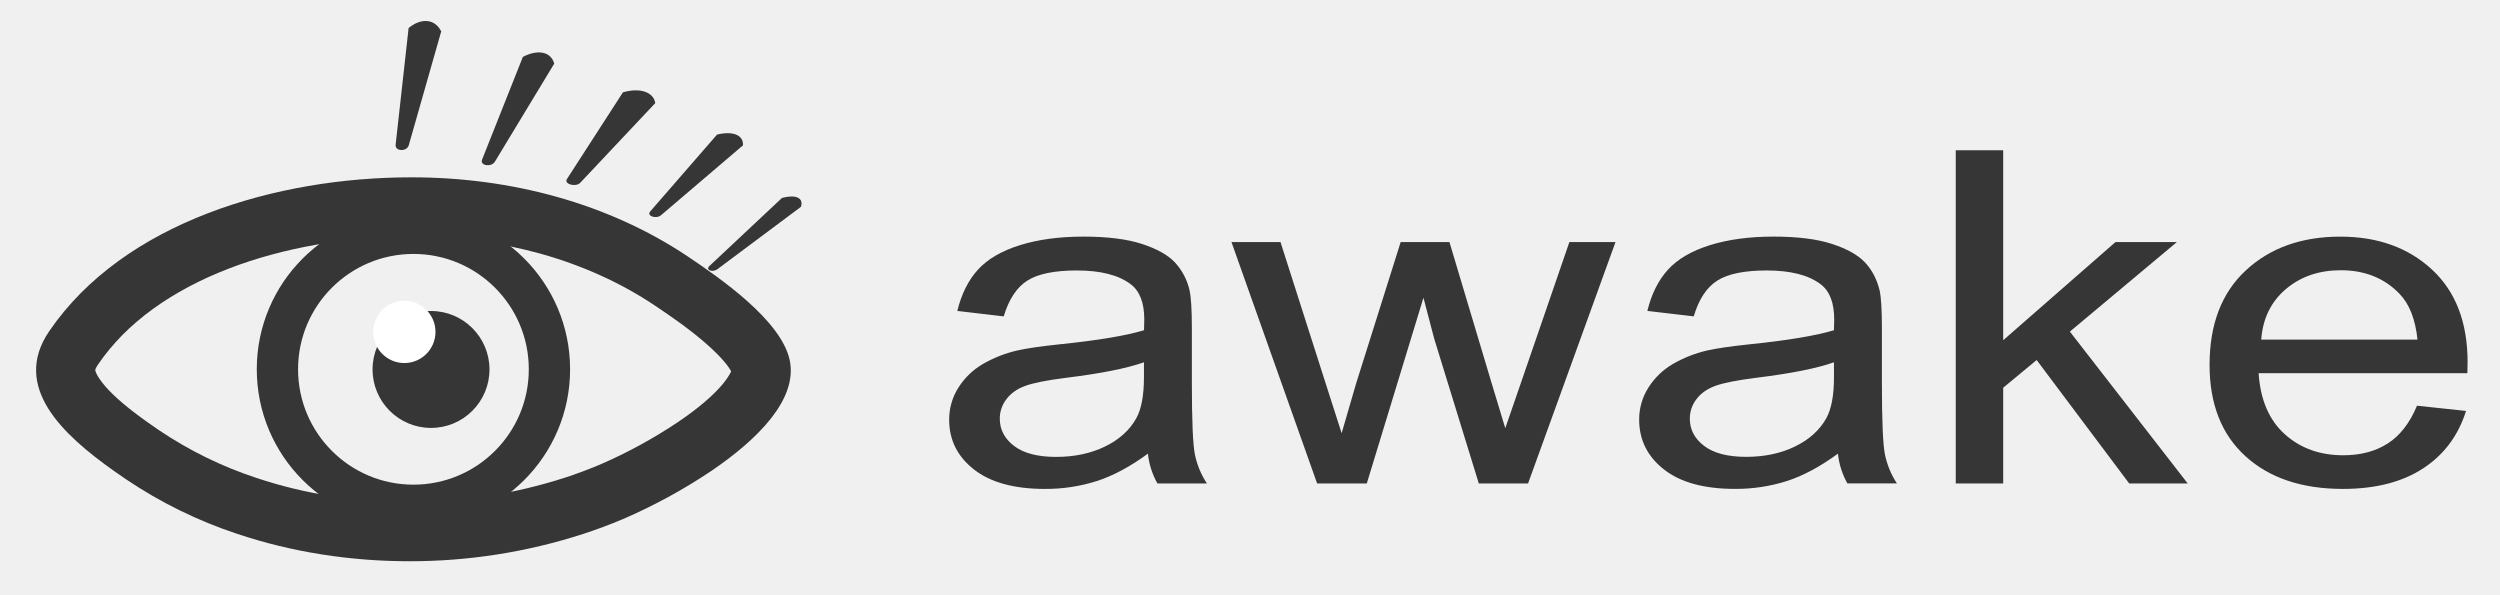
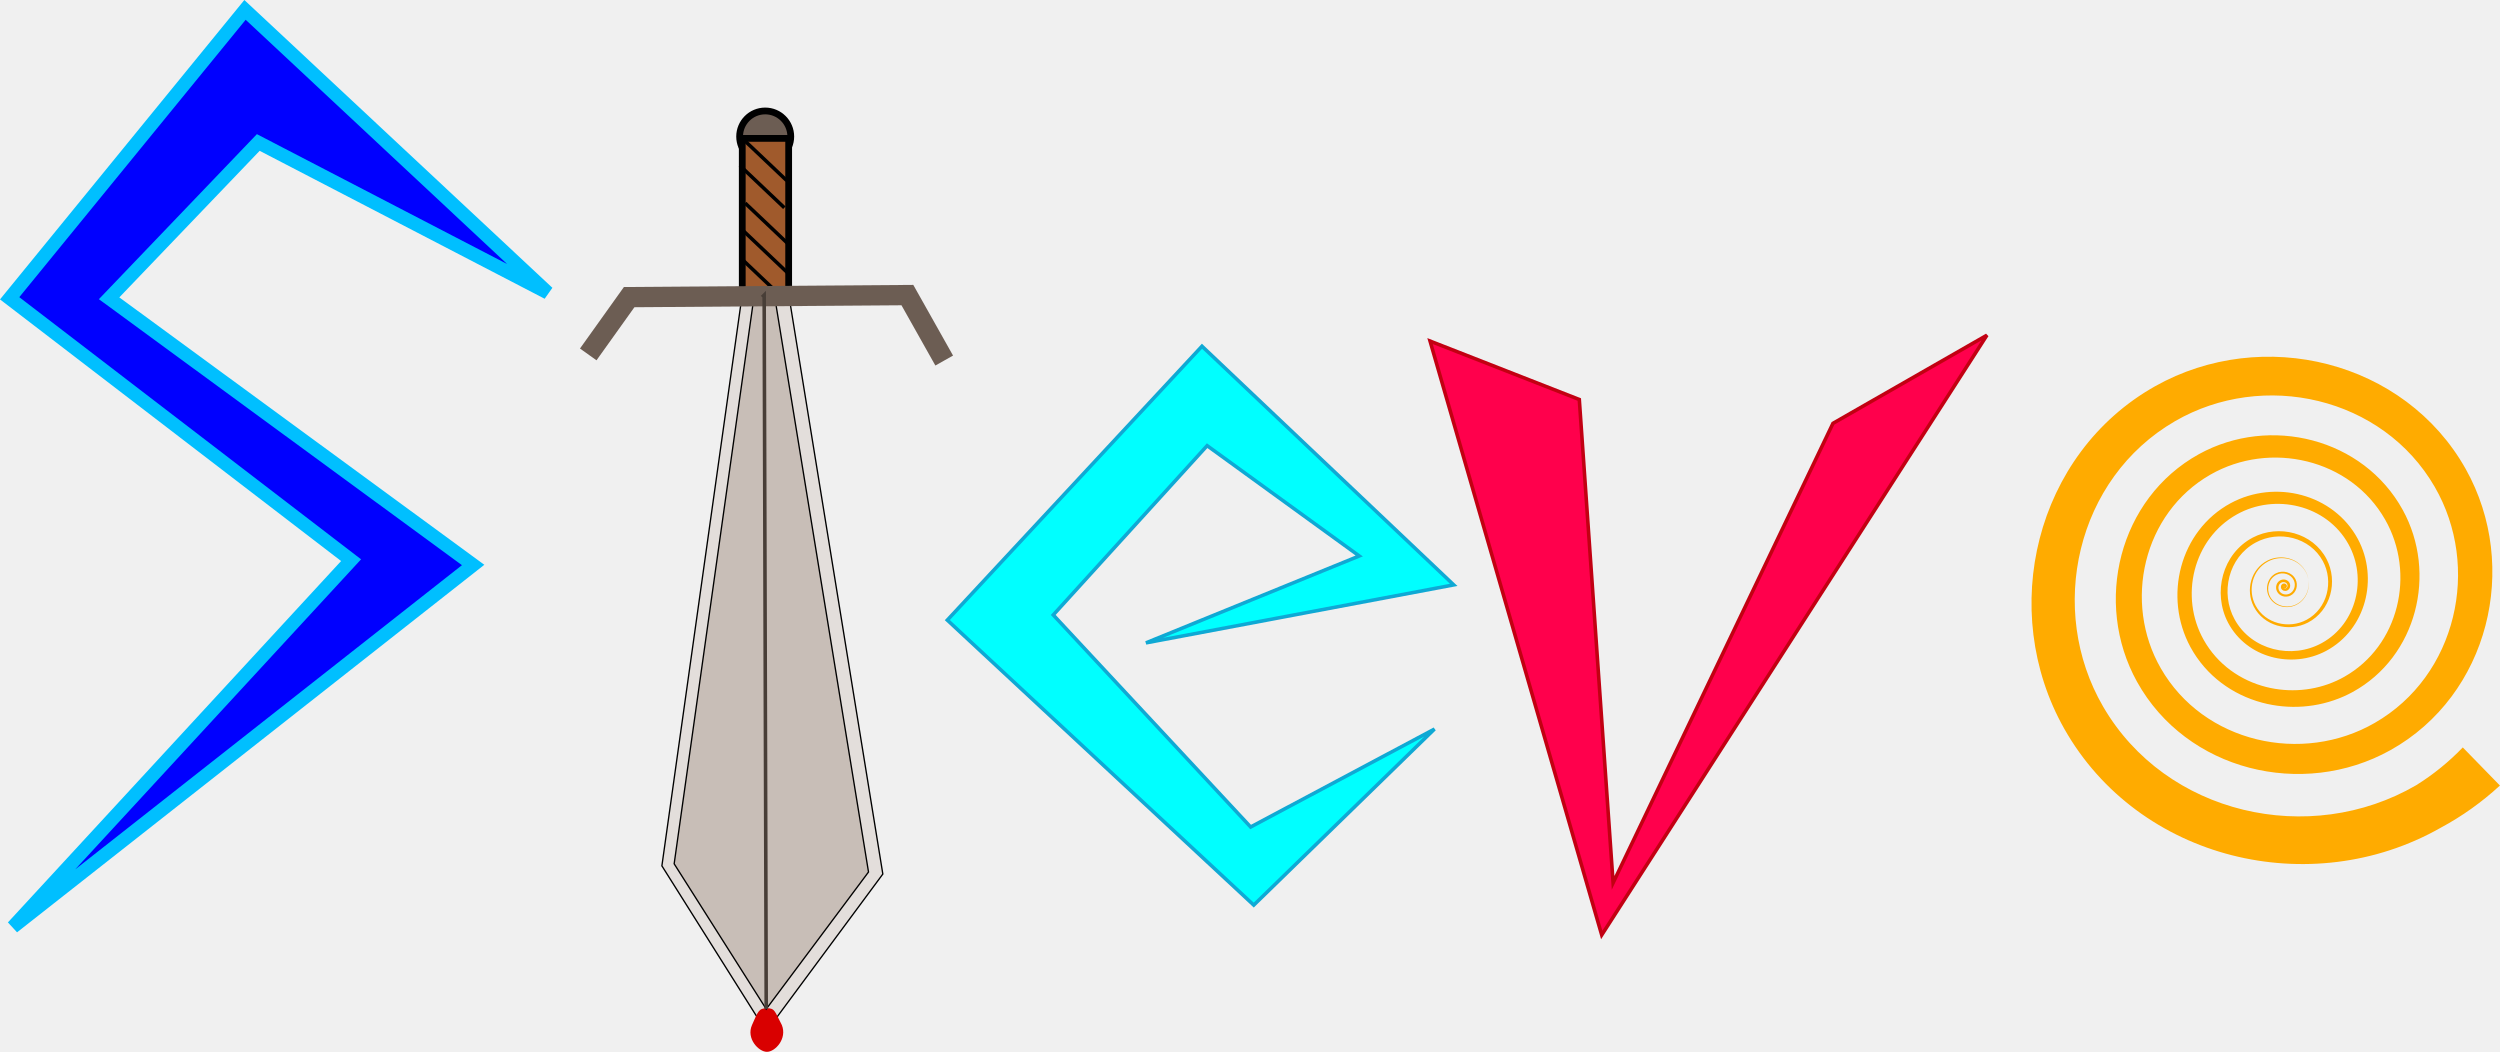
- <svg xmlns="http://www.w3.org/2000/svg" viewBox="0 0 2030 483">
-   <path d="M334.63 192a386.92 386.92 0 0 1 104.64 14.1c34 9.55 65.13 23.69 92.5 42 13.1 8.77 28.25 19.28 41.33 30.69 13.93 12.15 19 19.71 20.6 22.68-1.77 4.18-9.93 18.79-43.42 41.41a396.64 396.64 0 0 1-63.11 34.36c-9.31 3.93-18.92 7.52-28.61 10.68a411 411 0 0 1-126.22 19.78c-43.44 0-85.26-6.62-124.29-19.69a321 321 0 0 1-78.77-38.58 586.35 586.35 0 0 1-9.36-6.49c-15.84-11.23-27.12-20.82-34.48-29.31-7.76-9-8.12-13.13-8.12-13.16s.2-1.45 2.3-4.52c11.43-16.76 26.47-32 44.69-45.17C142 238 162.74 226.93 186 218c43.43-16.74 95.84-26 147.59-26h1.06m0-48h-1.06c-108.74 0-233 36.16-293.6 124.9C9 314.21 51.29 353.15 92.16 382.13c3.39 2.4 6.77 4.74 10.1 7a368.89 368.89 0 0 0 90.55 44.43c44.41 14.87 92 22.17 139.53 22.17a456.2 456.2 0 0 0 141.15-22.16q16.49-5.38 32.33-12.07a445 445 0 0 0 71.33-38.82c37.52-25.34 71.17-58.4 64-90.66C634 260 585 226 558.48 208.25 493.84 164.94 414.47 144 334.63 144z" fill="#363636" />
-   <circle cx="349.99" cy="300" r="47.47" fill="#363636" />
-   <circle cx="328.32" cy="269.5" r="25.29" fill="#fff" />
-   <path d="M650.37 167.94l-67.79 50.6c-4.05 3-10 .72-6.56-2.53l59-55.33h.05c11.06-2.9 17.41-.06 15.41 6.89zM603.32 118l-66.53 56.74c-4 3.39-12 .6-8.81-3.07l54.27-62.4h.06c12.57-3.09 21.24.33 21 8.29zM532.11 83.67l-60.92 64.71c-3.64 3.87-13.51 1.11-10.84-3l45.48-70.43h.07c13.5-3.87 24.27-.46 26.1 8.27zM450.06 51.63l-48.19 79.63c-2.87 4.76-12.38 3.29-10.44-1.61l33.14-83.47h.06c12-6.28 22.44-4.24 25.26 5zM358.29 25.41l-26.35 92.47c-1.57 5.53-11.31 5.14-10.69-.42l10.54-94.72c10.17-8.34 21-7.45 26.15 2.16z" fill="#363636" />
-   <circle cx="335.71" cy="299.87" r="110.44" fill="none" stroke="#363636" stroke-miterlimit="10" stroke-width="33.535" />
-   <path d="M932.1 368.37q-21.4 15.69-41.19 22.15a136.37 136.37 0 0 1-42.49 6.48q-37.42 0-57.57-15.8t-20.12-40.33a47.9 47.9 0 0 1 7.6-26.29 57.89 57.89 0 0 1 19.91-19.1A101.15 101.15 0 0 1 826 284.59q11.34-2.58 34.24-5 46.66-4.78 68.7-11.44c.14-4.55.22-7.44.22-8.67q0-20.3-10.92-28.61-14.76-11.25-43.87-11.25-27.18 0-40.13 8.21T815 256.9l-37.67-4.42q5.13-20.86 16.91-33.68t34-19.75q22.25-6.92 51.57-6.92 29.11 0 47.3 5.9t26.75 14.86a49.29 49.29 0 0 1 12 22.61q1.92 8.49 1.93 30.63v44.29q0 46.33 2.46 58.6a67.46 67.46 0 0 0 9.75 23.53h-40.19a63.21 63.21 0 0 1-7.71-24.18zm-3.21-74.19q-21 7.4-62.92 12.55-23.75 3-33.6 6.65t-15.19 10.79a25.61 25.61 0 0 0-5.35 15.83q0 13.29 11.66 22.15t34.14 8.85q22.25 0 39.59-8.4t25.47-23q6.19-11.25 6.2-33.22zM1069.5 392.55l-69.55-196h39.81l36.16 113.13 13.49 42.07q.85-3.13 11.77-40.41l36.17-114.79h39.59l34 113.68 11.34 37.46 13.06-37.83 39-113.31h37.45l-71 196h-40l-36.17-117.38-8.78-33.4-46 150.78zM1492.4 368.37q-21.4 15.69-41.2 22.15a136.3 136.3 0 0 1-42.48 6.46q-37.46 0-57.57-15.78T1331 340.87a47.82 47.82 0 0 1 7.6-26.29 57.86 57.86 0 0 1 19.9-19.1 101.35 101.35 0 0 1 27.72-10.89q11.34-2.58 34.24-5 46.66-4.78 68.7-11.44c.14-4.55.22-7.44.22-8.67q0-20.3-10.92-28.61-14.76-11.25-43.87-11.25-27.18 0-40.13 8.21t-19.15 29.06l-37.67-4.42q5.13-20.86 16.91-33.68t34-19.75q22.26-6.92 51.58-6.92 29.1 0 47.3 5.9t26.75 14.86q8.57 9 12 22.61 1.92 8.49 1.92 30.63v44.29q0 46.33 2.47 58.6a67.46 67.46 0 0 0 9.73 23.53h-40.23a63 63 0 0 1-7.67-24.17zm-3.21-74.19q-21 7.4-62.92 12.55-23.76 3-33.6 6.65t-15.19 10.79a25.61 25.61 0 0 0-5.35 15.78q0 13.29 11.66 22.15t34.13 8.86q22.26 0 39.6-8.4t25.47-23q6.19-11.25 6.2-33.22zM1588.07 392.55V122h38.52v154.28l91.17-79.72h49.87l-86.89 72.71 95.67 123.28h-47.52l-75.12-100.21-27.18 22.51v77.7zM1962.6 329.43l39.81 4.25q-9.42 30.07-34.89 46.69T1902.46 397q-49.86 0-79.08-26.49t-29.21-74.28q0-49.45 29.53-76.77t76.62-27.31q45.59 0 74.48 26.76t28.89 75.29c0 2-.07 4.93-.21 8.86H1834q2.13 32.29 21.18 49.46t47.52 17.16q21.18 0 36.16-9.59t23.74-30.66zm-126.48-53.7H1963q-2.57-24.74-14.55-37.1-18.42-19.19-47.73-19.19-26.54 0-44.62 15.32t-19.98 40.97z" fill="#363636" />
+ <svg xmlns="http://www.w3.org/2000/svg" viewBox="0 0 1058.771 445.463" version="1.1" id="svg14" width="1058.771" height="445.463">
+   <defs id="defs18">
+     </defs>
+   <path style="fill:#0000ff;stroke:#00bfff;stroke-width:5.731;stroke-linecap:butt;stroke-linejoin:miter;stroke-miterlimit:4;stroke-dasharray:none;stroke-opacity:1" d="M 231.986,123.982 103.765,4.185 4.087,126.326 148.691,237.236 5.454,392.594 200.379,239.274 46.205,126.326 109.381,60.342 Z" id="path10" />
+   <circle style="opacity:1;vector-effect:none;fill:#6c5d53;fill-opacity:1;stroke:#000000;stroke-width:2.865;stroke-linecap:butt;stroke-linejoin:miter;stroke-miterlimit:4;stroke-dasharray:none;stroke-dashoffset:0;stroke-opacity:1" id="path14" cx="324.068" cy="57.823" r="10.83" />
+   <rect style="opacity:1;vector-effect:none;fill:#a05a2c;fill-opacity:1;stroke:#000000;stroke-width:2.865;stroke-linecap:butt;stroke-linejoin:miter;stroke-miterlimit:4;stroke-dasharray:none;stroke-dashoffset:0;stroke-opacity:1" id="rect12" width="19.655" height="65.984" x="314.353" y="58.609" />
+   <path style="fill:none;stroke:#000000;stroke-width:1.516px;stroke-linecap:butt;stroke-linejoin:miter;stroke-opacity:1" d="m 314.353,58.609 18.812,17.842" id="path823" />
+   <path style="fill:none;stroke:#000000;stroke-width:1.516px;stroke-linecap:butt;stroke-linejoin:miter;stroke-opacity:1" d="m 313.362,70.129 18.812,17.842" id="path823-3" />
+   <path style="fill:none;stroke:#000000;stroke-width:1.516px;stroke-linecap:butt;stroke-linejoin:miter;stroke-opacity:1" d="m 315.59,86.03 18.813,17.842" id="path823-6" />
+   <path style="fill:none;stroke:#000000;stroke-width:1.516px;stroke-linecap:butt;stroke-linejoin:miter;stroke-opacity:1" d="m 314.599,97.55 18.813,17.842" id="path823-3-7" />
+   <path style="fill:none;stroke:#000000;stroke-width:1.516px;stroke-linecap:butt;stroke-linejoin:miter;stroke-opacity:1" d="m 313.857,109.423 18.813,17.842" id="path823-5" />
+   <path style="fill:#e3dedb;stroke:#000000;stroke-width:0.573;stroke-linecap:butt;stroke-linejoin:miter;stroke-opacity:1" d="m 314.353,124.593 -34.039,242.107 44.187,70.18 49.386,-66.714 -39.879,-245.573 z" id="path866" />
+   <path style="opacity:1;vector-effect:none;fill:#d90000;fill-opacity:1;stroke:none;stroke-width:1.355;stroke-linecap:butt;stroke-linejoin:miter;stroke-miterlimit:4;stroke-dasharray:none;stroke-dashoffset:0;stroke-opacity:1" d="m 331.111,434.096 c 2.36,5.82 -2.826,11.367 -6.313,11.367 -3.486,0 -8.873,-5.602 -6.313,-11.367 2.517,-5.668 2.826,-7.117 6.313,-7.117 3.486,0 3.324,1.449 6.313,7.117" id="path4611" />
+   <path style="fill:#c8beb7;stroke:#000000;stroke-width:0.573;stroke-linecap:butt;stroke-linejoin:miter;stroke-opacity:1" d="m 319.303,125.837 8.664,-0.867 39.855,244.33 -43.321,58.05 -38.989,-61.516 z" id="path872" />
+   <path style="fill:none;stroke:#6c5d53;stroke-width:8.596;stroke-linecap:butt;stroke-linejoin:miter;stroke-opacity:1" d="m 249.123,150.097 17.328,-24.26 117.833,-0.867 15.595,27.725" id="path16" />
+   <path style="fill:none;stroke:#483e37;stroke-width:1.516px;stroke-linecap:butt;stroke-linejoin:miter;stroke-opacity:1" d="m 324.501,427.35 -0.866,-302.38 v 0 l -0.866,0.867" id="path868" />
+   <path style="fill:#00ffff;stroke:#0fa9d4;stroke-width:1.516px;stroke-linecap:butt;stroke-linejoin:miter;stroke-opacity:1" d="M 485.316,272.261 615.655,247.7 509.048,146.631 401.198,262.618 l 129.774,120.696 76.546,-74.55 -77.865,41.475 -83.59,-89.806 65.17,-71.687 64.416,46.711 z" id="path893" />
+   <path style="fill:#ff004c;fill-opacity:1;stroke:#c20012;stroke-width:1.516px;stroke-linecap:butt;stroke-linejoin:miter;stroke-opacity:1" d="m 605.635,144.446 63.211,24.749 14.315,204.7 93.121,-194.605 65.207,-37.331 -163.15,254.011 z" id="path895" />
+   <path style="fill:#ffab00;fill-opacity:1;fill-rule:nonzero;stroke:none;stroke-width:0.5" id="path897" d="m -183.207,146.598 c -0.005,0.004 -0.011,0.006 -0.018,0.007 -0.007,9.7e-4 -0.013,8e-5 -0.018,-0.001 -0.009,-0.003 -0.015,-0.008 -0.017,-0.01 -0.003,-0.003 -0.005,-0.005 -0.006,-0.007 -6.8e-4,-0.001 -0.001,-0.002 -0.002,-0.003 -6e-4,-0.001 -0.001,-0.003 -0.002,-0.005 -0.002,-0.005 -0.002,-0.01 -0.002,-0.015 2.3e-4,-0.005 0.001,-0.01 0.003,-0.014 0.003,-0.008 0.008,-0.013 0.012,-0.016 0.004,-0.003 0.007,-0.005 0.011,-0.007 0.003,-0.001 0.007,-0.003 0.011,-0.003 0.01,-0.001 0.019,7.6e-4 0.027,0.005 0.007,0.004 0.013,0.009 0.016,0.014 0.006,0.008 0.009,0.018 0.009,0.027 -4e-5,0.01 -0.003,0.019 -0.008,0.026 -0.005,0.007 -0.011,0.013 -0.016,0.016 -0.01,0.006 -0.022,0.009 -0.034,0.009 -0.011,-0.001 -0.02,-0.005 -0.028,-0.011 -0.008,-0.006 -0.013,-0.013 -0.017,-0.019 -0.007,-0.013 -0.01,-0.027 -0.008,-0.042 0.002,-0.012 0.007,-0.023 0.014,-0.032 0.007,-0.009 0.015,-0.015 0.024,-0.019 0.016,-0.008 0.034,-0.011 0.052,-0.007 0.014,0.003 0.026,0.01 0.036,0.018 0.01,0.009 0.017,0.019 0.022,0.029 0.01,0.02 0.012,0.044 0.006,0.066 -0.005,0.017 -0.013,0.031 -0.024,0.043 -0.011,0.012 -0.024,0.02 -0.037,0.026 -0.026,0.011 -0.056,0.013 -0.083,0.005 -0.02,-0.006 -0.038,-0.017 -0.052,-0.031 -0.014,-0.014 -0.024,-0.03 -0.031,-0.047 -0.013,-0.033 -0.015,-0.071 -0.003,-0.106 0.009,-0.025 0.023,-0.046 0.04,-0.063 0.017,-0.017 0.038,-0.029 0.059,-0.038 0.042,-0.016 0.09,-0.017 0.134,-7.9e-4 0.031,0.011 0.057,0.029 0.077,0.051 0.021,0.022 0.036,0.048 0.045,0.074 0.019,0.053 0.019,0.114 -0.002,0.168 -0.015,0.037 -0.037,0.069 -0.065,0.094 -0.028,0.025 -0.06,0.043 -0.093,0.055 -0.067,0.023 -0.143,0.022 -0.211,-0.006 -0.046,-0.019 -0.084,-0.048 -0.115,-0.082 -0.03,-0.034 -0.052,-0.074 -0.067,-0.116 -0.028,-0.084 -0.025,-0.179 0.012,-0.262 0.024,-0.056 0.06,-0.102 0.102,-0.139 0.043,-0.037 0.092,-0.063 0.144,-0.08 0.104,-0.033 0.221,-0.028 0.323,0.018 0.135,0.061 0.224,0.175 0.264,0.303 0.04,0.127 0.032,0.271 -0.026,0.396 -0.076,0.162 -0.215,0.268 -0.37,0.316 -0.155,0.047 -0.329,0.036 -0.48,-0.036 -0.194,-0.093 -0.32,-0.26 -0.376,-0.448 -0.056,-0.188 -0.041,-0.398 0.048,-0.579 0.112,-0.23 0.314,-0.38 0.539,-0.446 0.225,-0.065 0.476,-0.047 0.694,0.062 0.272,0.135 0.449,0.375 0.525,0.644 0.076,0.268 0.053,0.567 -0.078,0.825 -0.161,0.319 -0.445,0.527 -0.763,0.616 -0.318,0.089 -0.671,0.06 -0.975,-0.097 -0.372,-0.191 -0.616,-0.525 -0.719,-0.899 -0.103,-0.374 -0.067,-0.788 0.119,-1.145 0.225,-0.433 0.615,-0.716 1.053,-0.835 0.437,-0.119 0.921,-0.075 1.337,0.144 0.501,0.263 0.828,0.717 0.965,1.226 0.137,0.509 0.084,1.071 -0.173,1.553 -0.306,0.576 -0.832,0.953 -1.421,1.11 -0.588,0.157 -1.239,0.094 -1.795,-0.205 -0.661,-0.355 -1.093,-0.96 -1.272,-1.638 -0.179,-0.678 -0.105,-1.425 0.242,-2.065 0.408,-0.754 1.102,-1.248 1.88,-1.452 0.777,-0.204 1.633,-0.117 2.366,0.283 0.858,0.468 1.419,1.26 1.65,2.148 0.231,0.886 0.13,1.863 -0.329,2.698 -0.534,0.972 -1.435,1.608 -2.444,1.869 -1.008,0.26 -2.117,0.144 -3.064,-0.381 -1.097,-0.606 -1.816,-1.627 -2.109,-2.771 -0.293,-1.141 -0.16,-2.396 0.438,-3.468 0.686,-1.235 1.838,-2.044 3.129,-2.373 1.287,-0.328 2.703,-0.176 3.911,0.5 1.385,0.774 2.293,2.07 2.661,3.521 0.367,1.447 0.194,3.038 -0.57,4.395 -0.87,1.549 -2.323,2.564 -3.95,2.974 -1.452,0.366 -3.032,0.248 -4.438,-0.398 -0.164,-0.075 -0.326,-0.158 -0.485,-0.248 -1.731,-0.977 -2.86,-2.604 -3.313,-4.417 -0.455,-1.817 -0.228,-3.805 0.734,-5.494 1.092,-1.922 2.904,-3.173 4.922,-3.673 2.021,-0.502 4.23,-0.245 6.105,0.829 2.125,1.214 3.508,3.225 4.06,5.46 0.552,2.24 0.265,4.686 -0.929,6.761 -1.345,2.344 -3.568,3.869 -6.038,4.476 -2.476,0.608 -5.177,0.287 -7.468,-1.036 -2.58,-1.486 -4.259,-3.936 -4.925,-6.66 -0.668,-2.73 -0.312,-5.707 1.149,-8.231 1.637,-2.834 4.333,-4.679 7.331,-5.411 3.004,-0.733 6.279,-0.34 9.057,1.271 3.108,1.8 5.135,4.762 5.937,8.055 0.804,3.3 0.371,6.898 -1.402,9.949 -1.976,3.405 -5.224,5.627 -8.837,6.507 -3.619,0.881 -7.566,0.406 -10.915,-1.542 -1.079,-0.671 -2.069,-1.476 -2.943,-2.386 l -2.343,2.404 c 1.133,1.045 2.393,1.944 3.744,2.668 4.101,2.329 8.864,2.83 13.175,1.729 4.317,-1.103 8.218,-3.823 10.568,-7.977 2.113,-3.74 2.563,-8.08 1.553,-12.004 -1.011,-3.93 -3.494,-7.477 -7.279,-9.608 -3.399,-1.911 -7.341,-2.312 -10.901,-1.39 -3.566,0.923 -6.78,3.182 -8.708,6.621 -1.723,3.079 -2.08,6.647 -1.24,9.867 0.841,3.225 2.888,6.129 6.003,7.866 2.78,1.548 5.999,1.864 8.901,1.103 2.907,-0.762 5.522,-2.612 7.082,-5.423 1.386,-2.501 1.666,-5.395 0.978,-8.003 -0.689,-2.612 -2.354,-4.959 -4.883,-6.357 -2.242,-1.237 -4.836,-1.485 -7.172,-0.866 -2.34,0.62 -4.441,2.115 -5.689,4.383 -1.101,2.004 -1.32,4.321 -0.765,6.409 0.556,2.091 1.893,3.967 3.922,5.08 0.187,0.103 0.378,0.197 0.571,0.282 1.65,0.73 3.479,0.837 5.141,0.393 1.868,-0.499 3.536,-1.695 4.522,-3.503 0.866,-1.592 1.032,-3.428 0.589,-5.075 -0.446,-1.658 -1.511,-3.137 -3.119,-4.008 -1.409,-0.762 -3.034,-0.906 -4.49,-0.511 -1.466,0.397 -2.771,1.341 -3.538,2.766 -0.667,1.242 -0.791,2.673 -0.441,3.955 0.352,1.289 1.186,2.436 2.441,3.107 1.089,0.581 2.343,0.686 3.466,0.377 1.129,-0.311 2.131,-1.043 2.716,-2.145 0.503,-0.95 0.592,-2.044 0.321,-3.021 -0.273,-0.983 -0.913,-1.855 -1.874,-2.36 -0.824,-0.432 -1.772,-0.508 -2.619,-0.27 -0.851,0.239 -1.604,0.794 -2.039,1.629 -0.369,0.711 -0.432,1.527 -0.226,2.256 0.207,0.732 0.687,1.378 1.406,1.75 0.608,0.313 1.307,0.365 1.929,0.187 0.625,-0.179 1.176,-0.59 1.491,-1.206 0.263,-0.517 0.306,-1.11 0.153,-1.638 -0.153,-0.53 -0.504,-0.995 -1.027,-1.26 -0.435,-0.219 -0.935,-0.253 -1.379,-0.123 -0.445,0.131 -0.835,0.426 -1.055,0.867 -0.181,0.363 -0.208,0.78 -0.098,1.149 0.11,0.37 0.357,0.694 0.724,0.875 0.3,0.147 0.643,0.168 0.948,0.077 0.305,-0.092 0.57,-0.296 0.717,-0.599 0.118,-0.245 0.134,-0.525 0.059,-0.772 -0.076,-0.248 -0.242,-0.462 -0.489,-0.58 -0.197,-0.094 -0.422,-0.106 -0.62,-0.044 -0.199,0.061 -0.369,0.196 -0.463,0.394 -0.073,0.155 -0.082,0.333 -0.032,0.49 0.049,0.156 0.155,0.29 0.311,0.362 0.12,0.055 0.258,0.061 0.379,0.023 0.121,-0.038 0.223,-0.121 0.277,-0.241 0.041,-0.091 0.045,-0.195 0.015,-0.287 -0.029,-0.091 -0.091,-0.167 -0.181,-0.206 -0.067,-0.029 -0.143,-0.032 -0.21,-0.01 -0.033,0.011 -0.063,0.028 -0.088,0.05 -0.025,0.022 -0.046,0.049 -0.06,0.082 -0.02,0.046 -0.022,0.1 -0.006,0.147 0.008,0.023 0.019,0.044 0.034,0.061 0.015,0.017 0.034,0.031 0.056,0.041 0.03,0.013 0.066,0.014 0.097,0.004 0.015,-0.005 0.028,-0.013 0.039,-0.022 0.011,-0.009 0.019,-0.021 0.025,-0.035 0.008,-0.018 0.008,-0.039 0.002,-0.058 -0.003,-0.009 -0.007,-0.016 -0.012,-0.022 -0.005,-0.006 -0.011,-0.01 -0.019,-0.014 -0.008,-0.004 -0.019,-0.004 -0.028,-0.002 -0.004,0.001 -0.007,0.003 -0.009,0.004 -0.002,0.002 -0.004,0.003 -0.005,0.006 -9.6e-4,6.6e-4 -0.002,0.005 -0.002,0.006 -1.3e-4,7.6e-4 -3.7e-4,6.6e-4 -0.001,2e-4 -0.001,-4.8e-4 -0.003,-0.001 -0.004,-9.2e-4 -0.004,-5.2e-4 -0.006,7.6e-4 -0.009,0.003 -0.002,0.001 -0.004,0.003 -0.006,0.006 -0.002,0.003 -0.004,0.007 -0.005,0.011 -0.001,0.007 2.2e-4,0.013 0.003,0.019 0.002,0.003 0.005,0.007 0.009,0.01 0.004,0.003 0.01,0.006 0.015,0.007 0.008,0.001 0.017,-3.4e-4 0.024,-0.005 0.004,-0.002 0.008,-0.006 0.012,-0.011 0.004,-0.005 0.007,-0.012 0.008,-0.019 0.001,-0.009 -9.6e-4,-0.018 -0.006,-0.026 -0.003,-0.004 -0.007,-0.009 -0.012,-0.013 -0.006,-0.004 -0.013,-0.007 -0.021,-0.008 -0.009,-6e-4 -0.018,0.002 -0.026,0.007 -0.004,0.003 -0.009,0.007 -0.013,0.013 -0.004,0.007 -0.007,0.015 -0.007,0.023 1.7e-4,0.009 0.003,0.017 0.008,0.024 0.003,0.004 0.008,0.009 0.015,0.013 0.007,0.004 0.016,0.006 0.025,0.005 0.004,-6.5e-4 0.008,-0.002 0.011,-0.003 0.003,-0.001 0.006,-0.003 0.01,-0.006 0.003,-0.003 0.008,-0.008 0.012,-0.016 0.002,-0.004 0.003,-0.009 0.003,-0.014 2.3e-4,-0.005 -5.5e-4,-0.01 -0.002,-0.015 -7.6e-4,-0.002 -0.002,-0.004 -0.002,-0.005 -6.3e-4,-0.001 -0.001,-0.002 -0.002,-0.003 -0.001,-0.002 -0.003,-0.005 -0.006,-0.007 -0.002,-0.002 -0.008,-0.007 -0.017,-0.01 -0.005,-0.001 -0.011,-0.002 -0.018,-0.001 -0.007,9.8e-4 -0.013,0.004 -0.018,0.007 l 0.056,0.009 z" transform="matrix(-6.712023,0,0,6.712023,-262.3293,-735.3949)" />
</svg>
